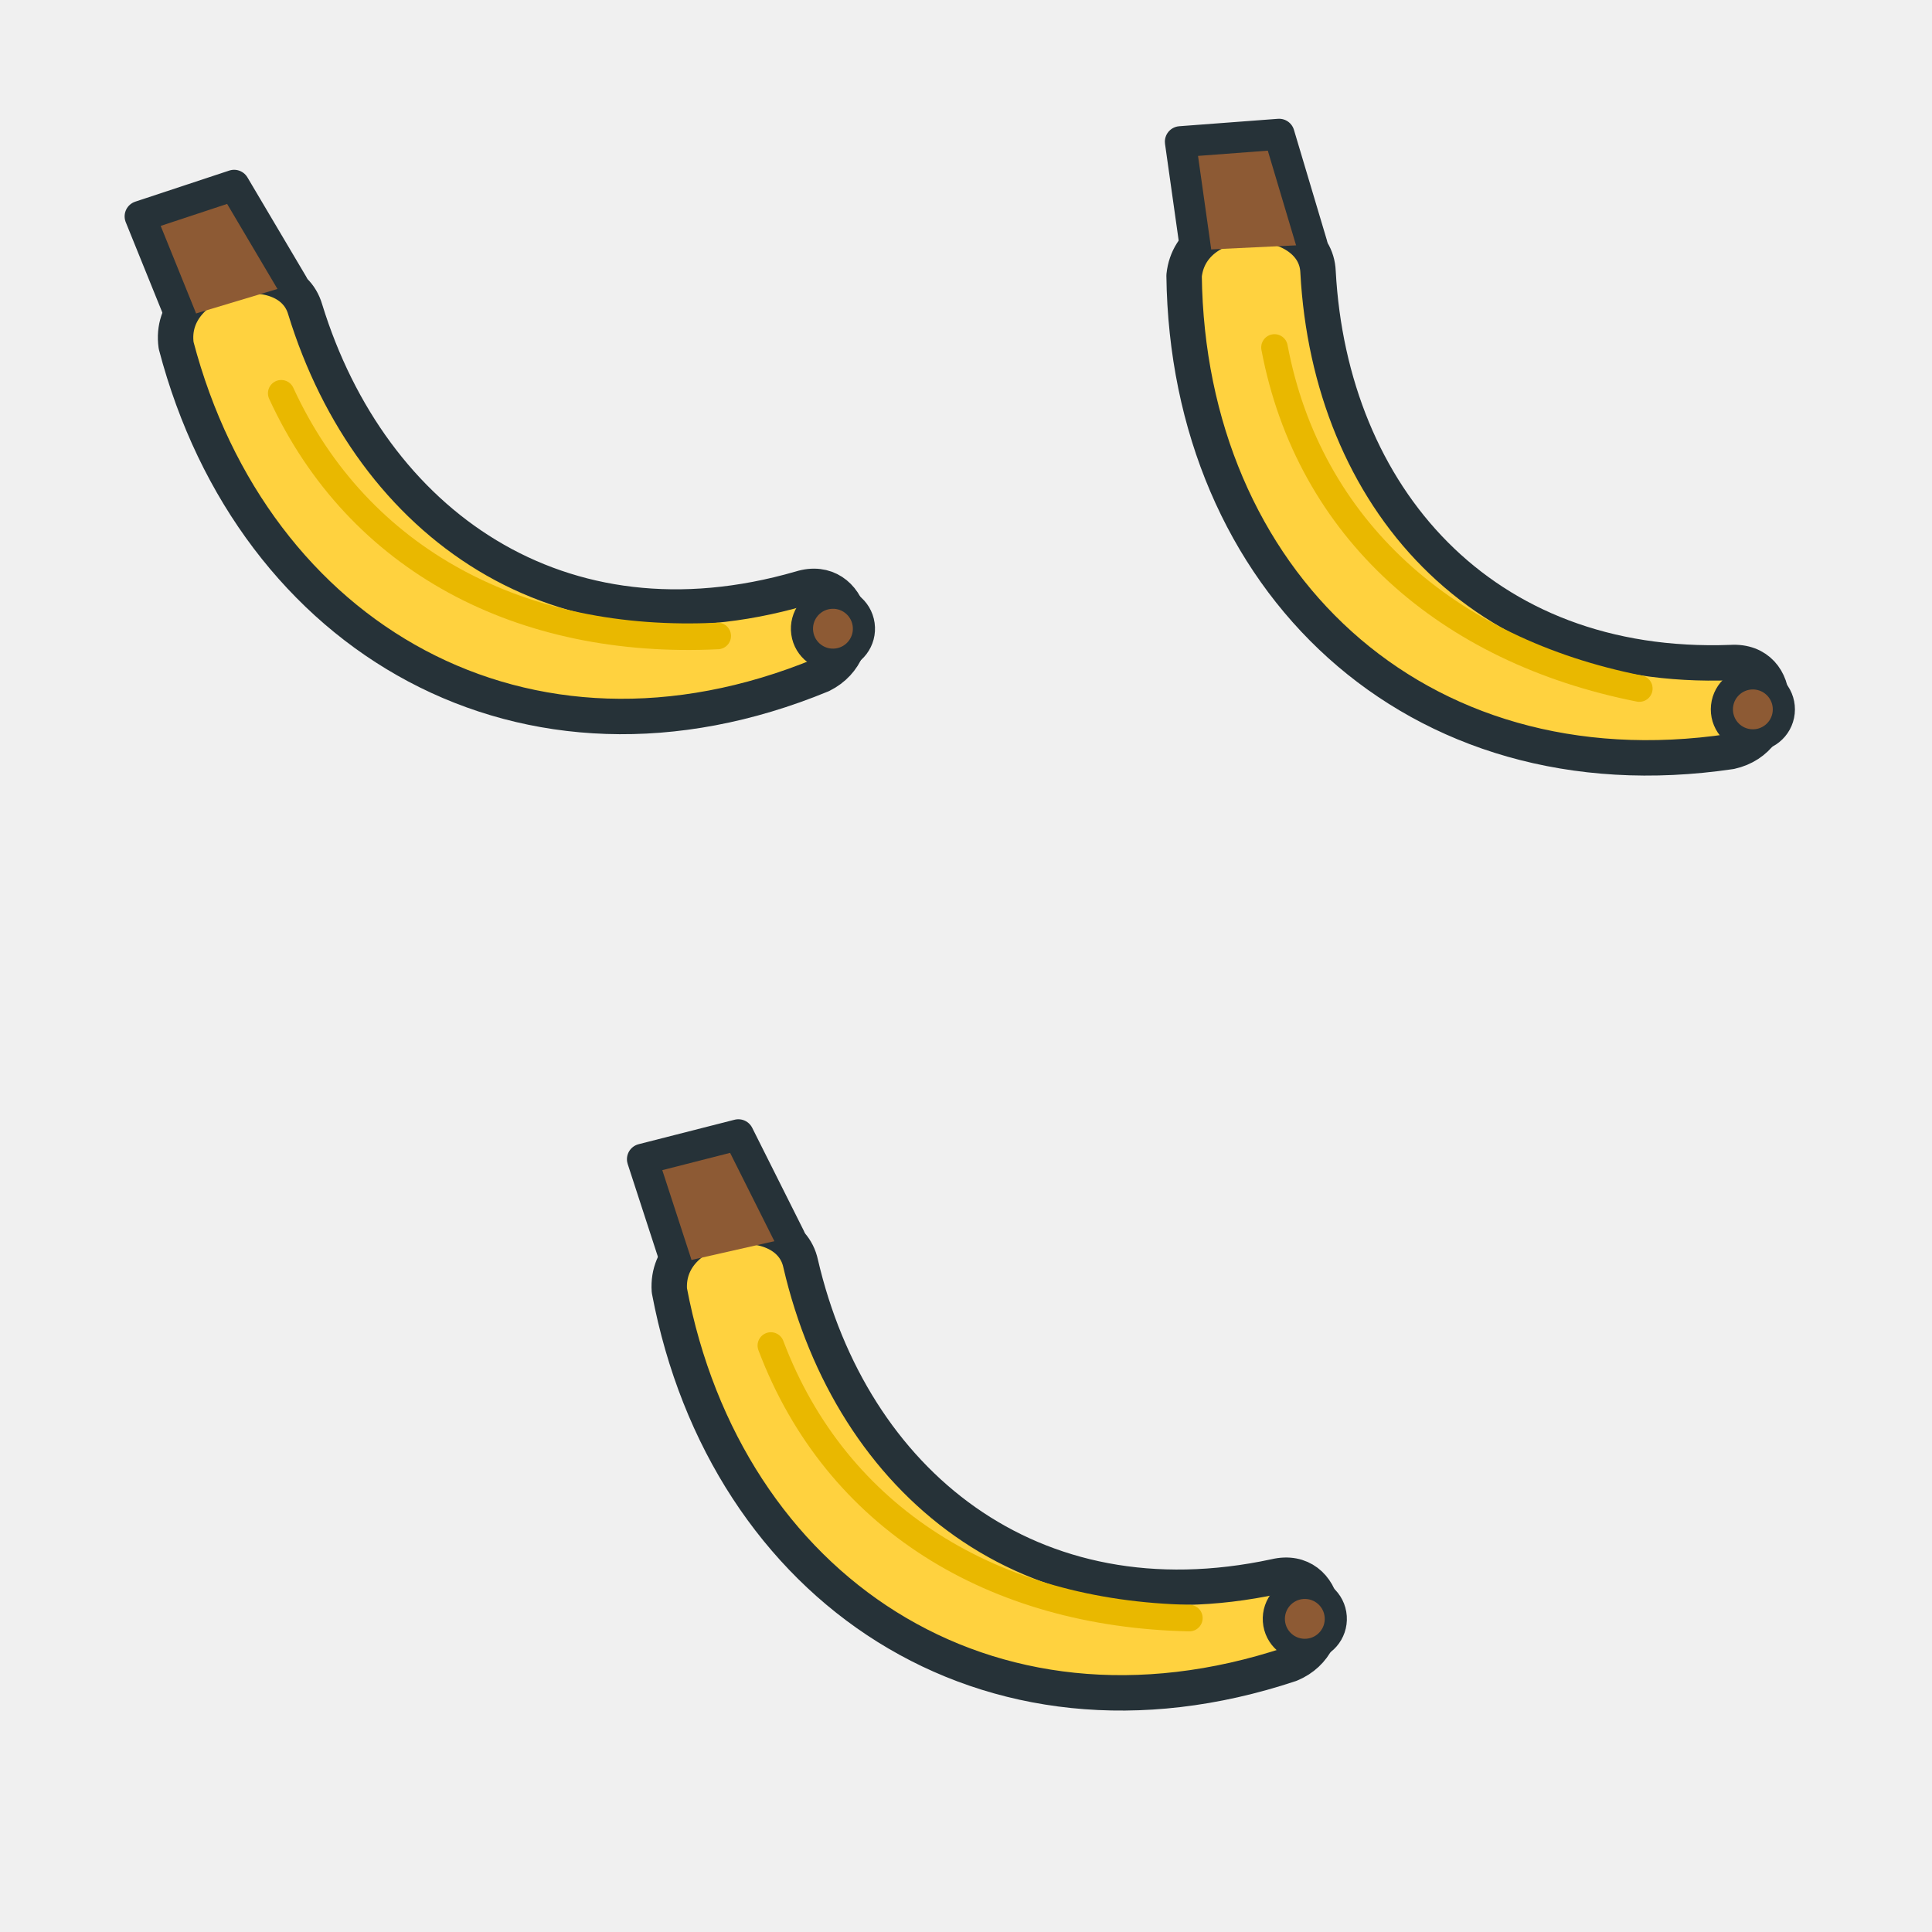
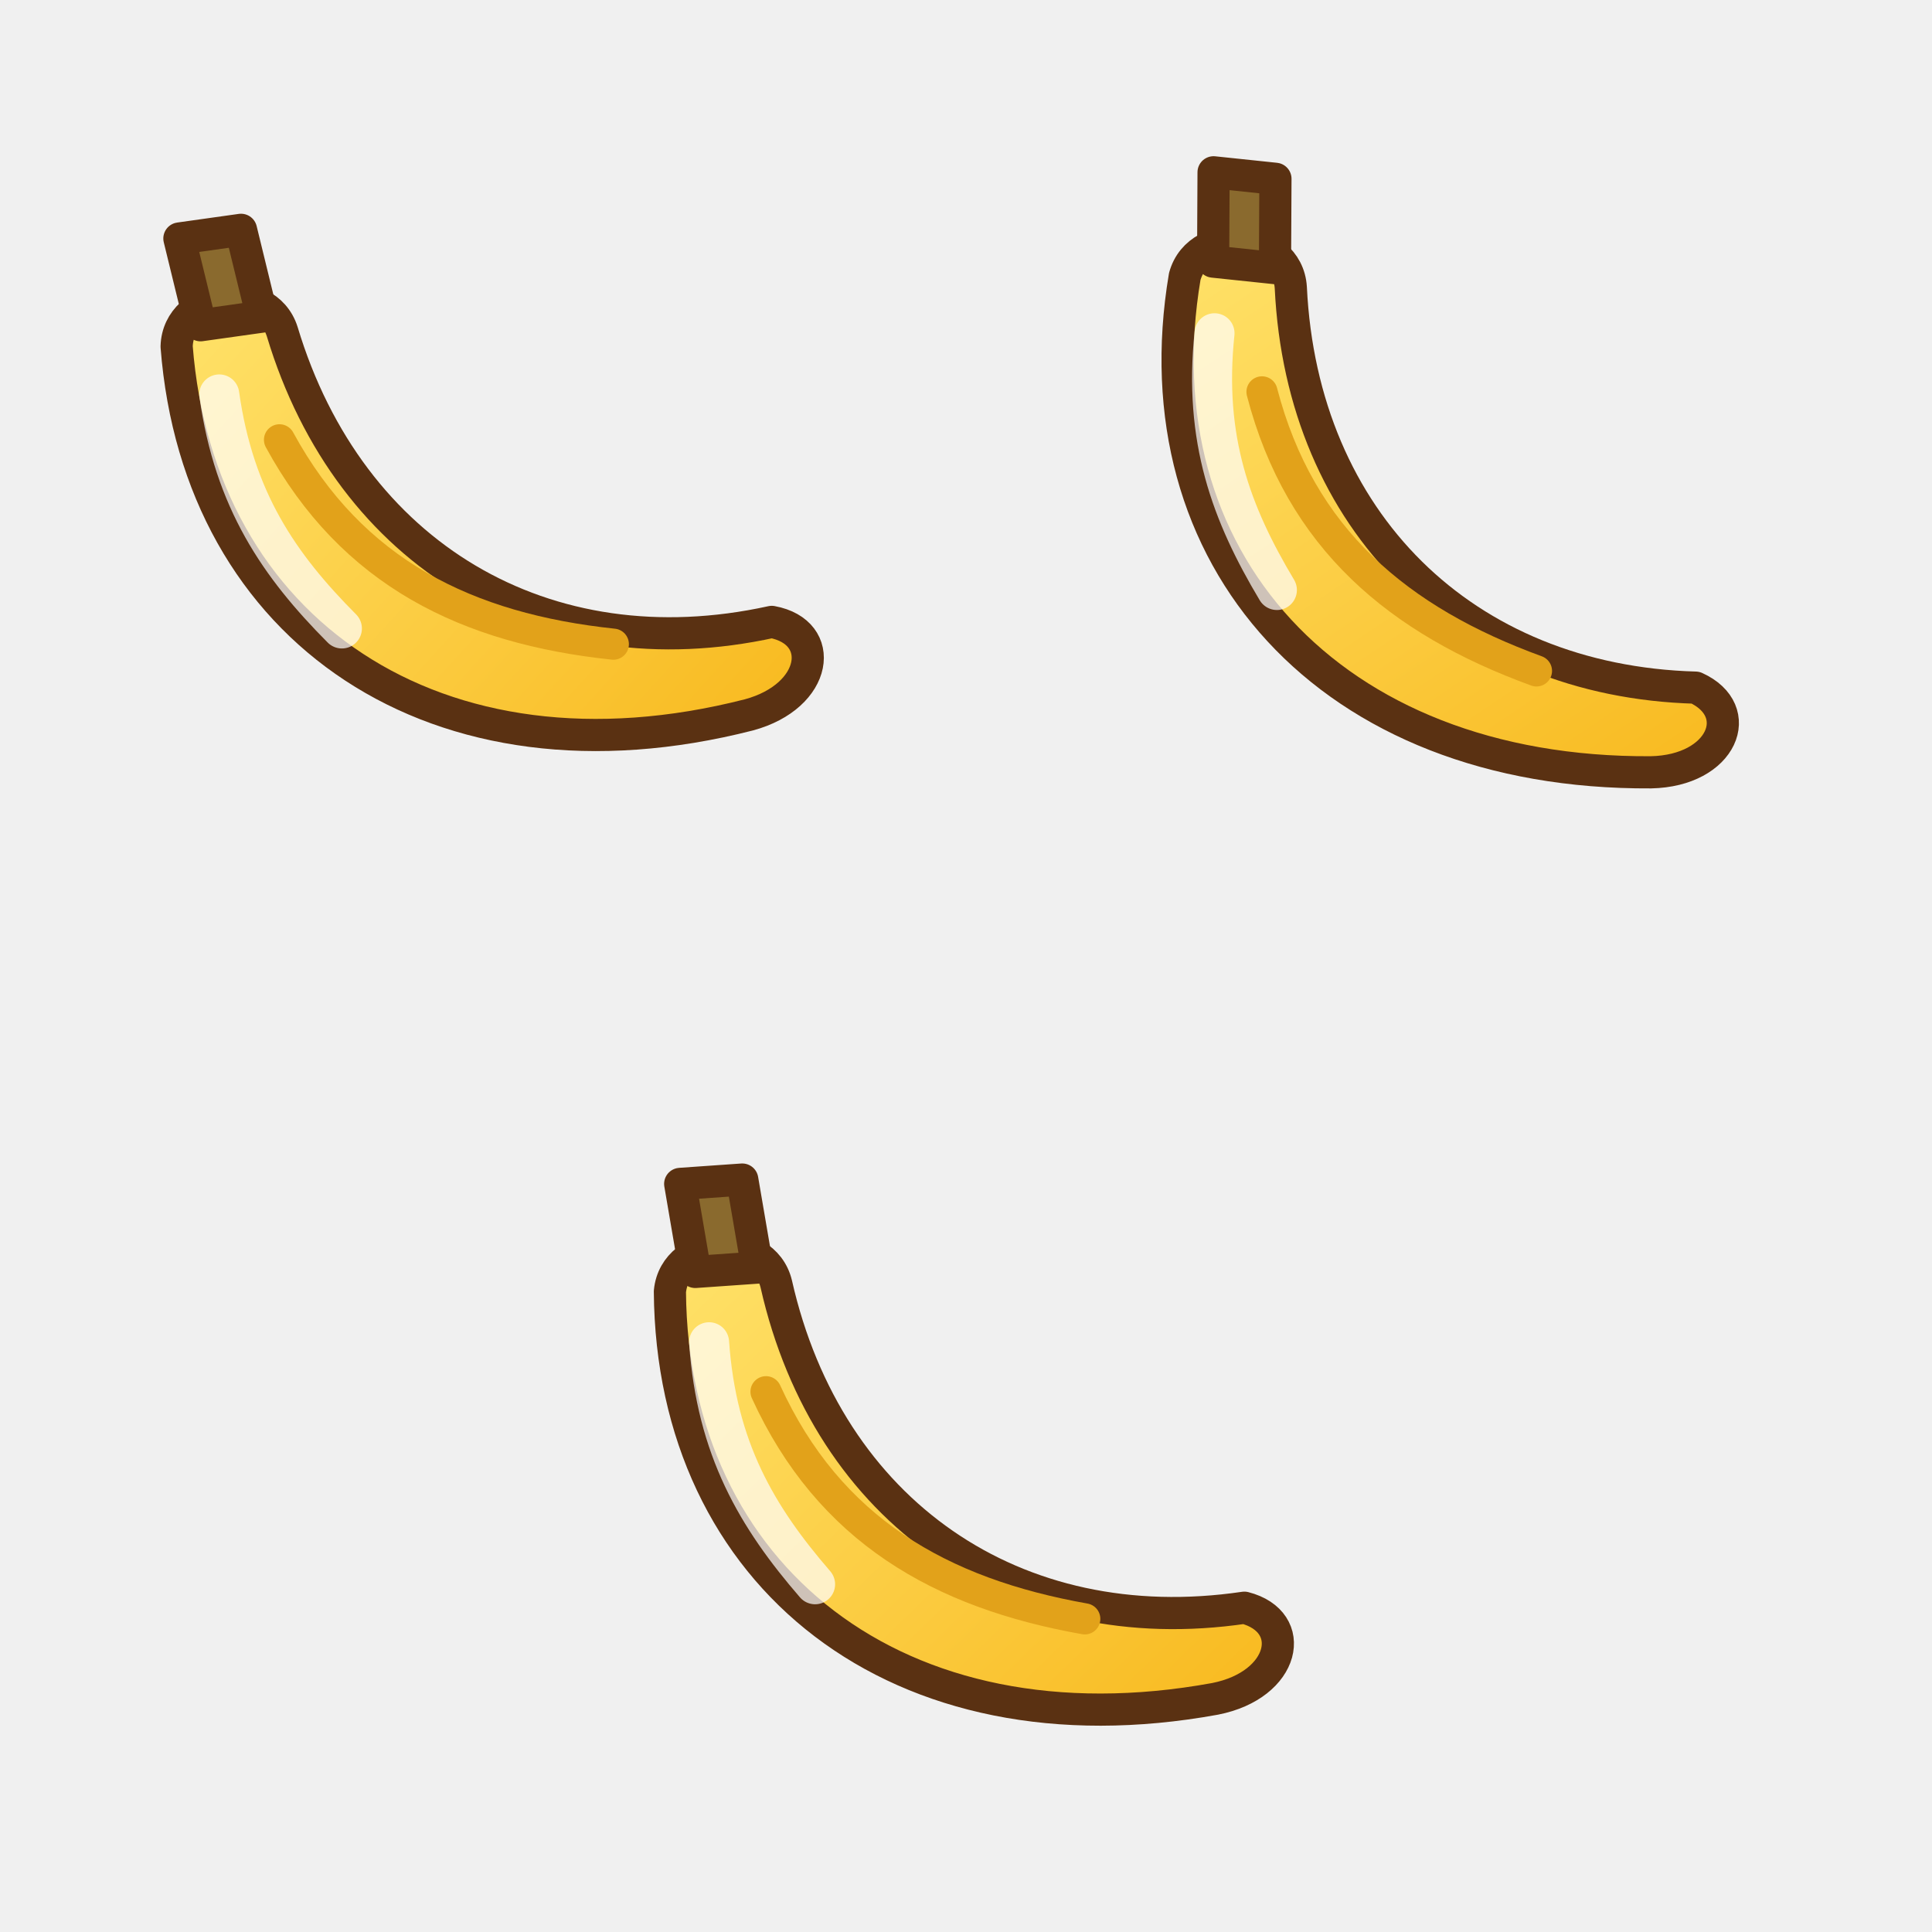
<svg xmlns="http://www.w3.org/2000/svg" viewBox="0 0 240 240" width="240" height="240">
  <defs>
-     <g id="banana" stroke="#263238" stroke-linejoin="round" stroke-linecap="round">
-       <path d="M18 30C22 64 50 86 85 77C91 75 90 66 84 67C56 71 37 53 33 28C32 21 18 22 18 30Z" fill="#FFD23F" stroke-width="4" />
-       <path d="M29 37C35 57 52 69 74 71" fill="none" stroke="#E9B800" stroke-width="3" />
-       <path d="M19 27L16 15L27 13L32 25" fill="#8D5A34" stroke-width="3.5" />
-       <circle cx="87" cy="72" r="3.5" fill="#8D5A34" stroke-width="2.5" />
+     <linearGradient id="g-banana" x1="0" y1="0" x2="1" y2="1">
+       <stop offset="0" stop-color="#FFE26A" />
+       <stop offset="1" stop-color="#F8B91E" />
+     </linearGradient>
+     <g id="fr-banana" stroke="#5A3112" stroke-linejoin="round">
+       <path d="M18 30C16 62 40 84 76 80C84 79 86 72 80 70C54 72 34 56 30 30C29 24 19 24 18 30Z" fill="url(#g-banana)" />
+       <path d="M28 42C34 58 46 66 62 70" fill="none" stroke="#E2A21A" stroke-width="3.5" stroke-linecap="round" />
+       <path d="M22 36C22 48 26 56 32 64" fill="none" stroke="#fff" stroke-opacity=".7" stroke-width="4.5" stroke-linecap="round" />
+       <path d="M21 28L20 18H27L28 28Z" fill="#8A6A2E" />
    </g>
  </defs>
-   <use href="#banana" transform="translate(4.8 4.8) scale(1.1) rotate(-8 50 50)" />
-   <use href="#banana" transform="translate(124.8 4.8) scale(1.1) rotate(6 50 50)" />
-   <use href="#banana" transform="translate(64.8 124.8) scale(1.1) rotate(-4 50 50)" />
+   <use href="#fr-banana" transform="translate(4.8 4.8) scale(1.104) rotate(-8 50 50)" stroke-width="3.62" />
+   <use href="#fr-banana" transform="translate(124.8 4.8) scale(1.104) rotate(6 50 50)" stroke-width="3.62" />
+   <use href="#fr-banana" transform="translate(64.8 124.8) scale(1.104) rotate(-4 50 50)" stroke-width="3.62" />
</svg>
